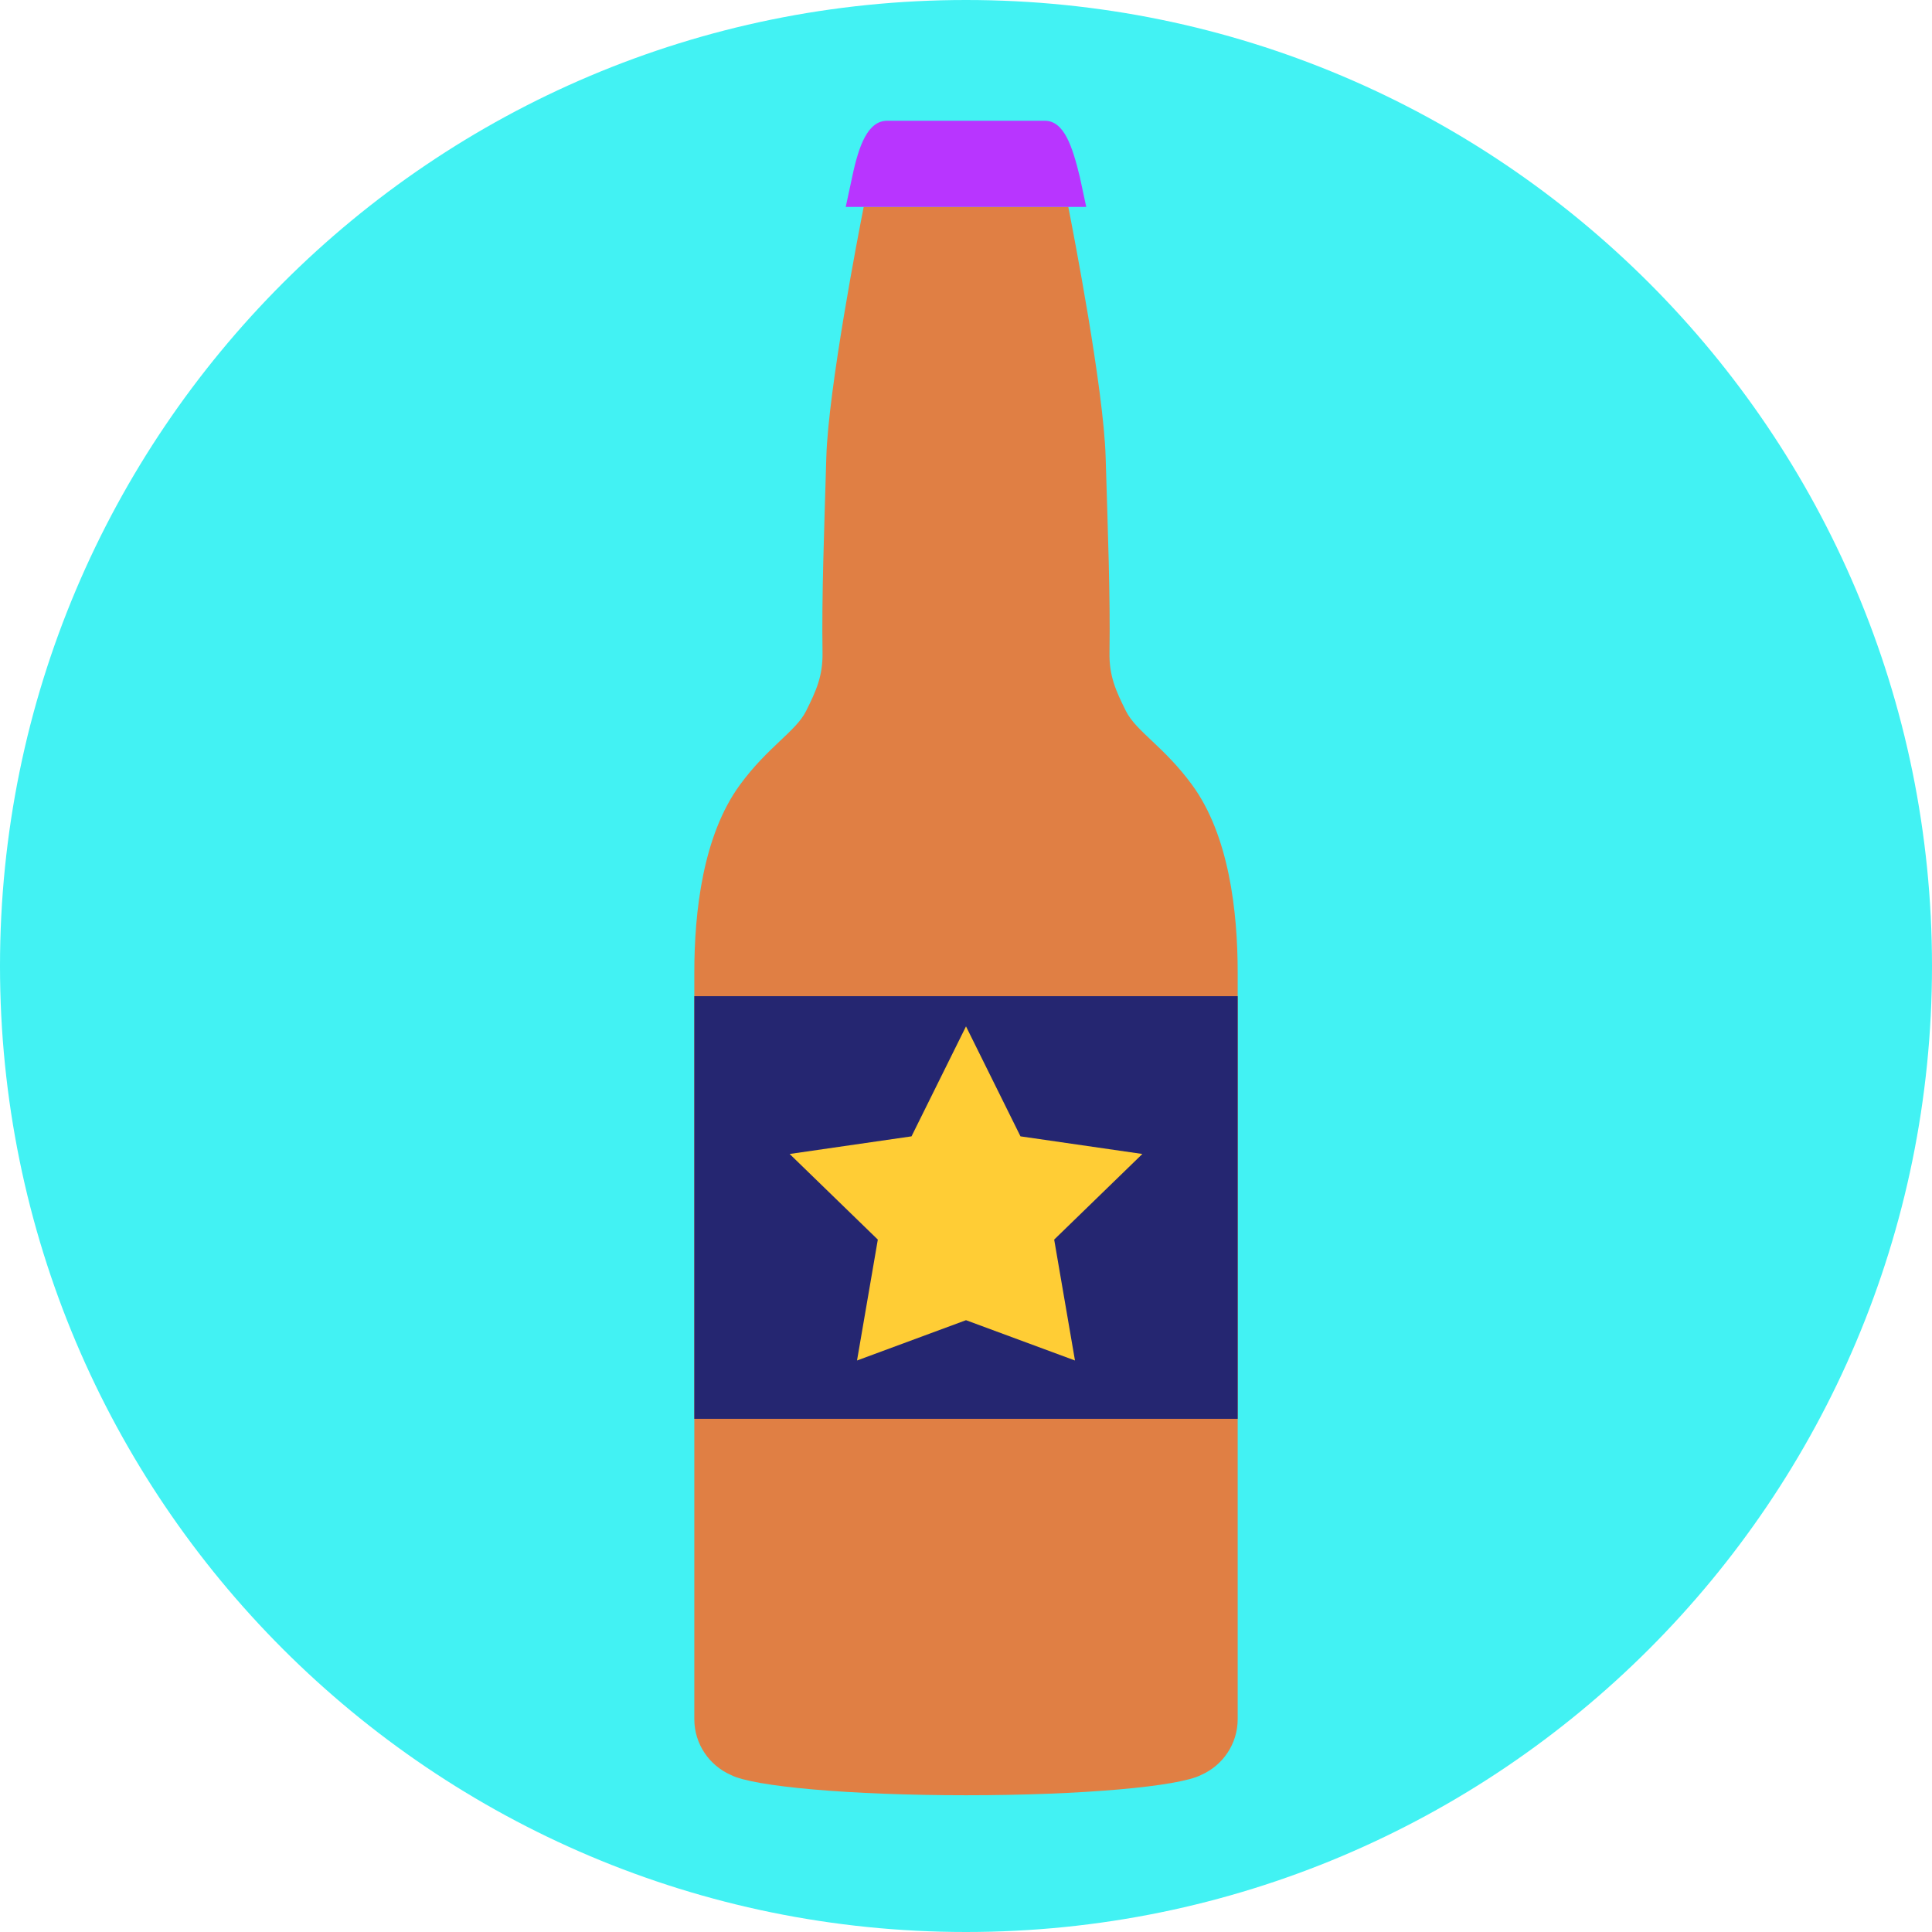
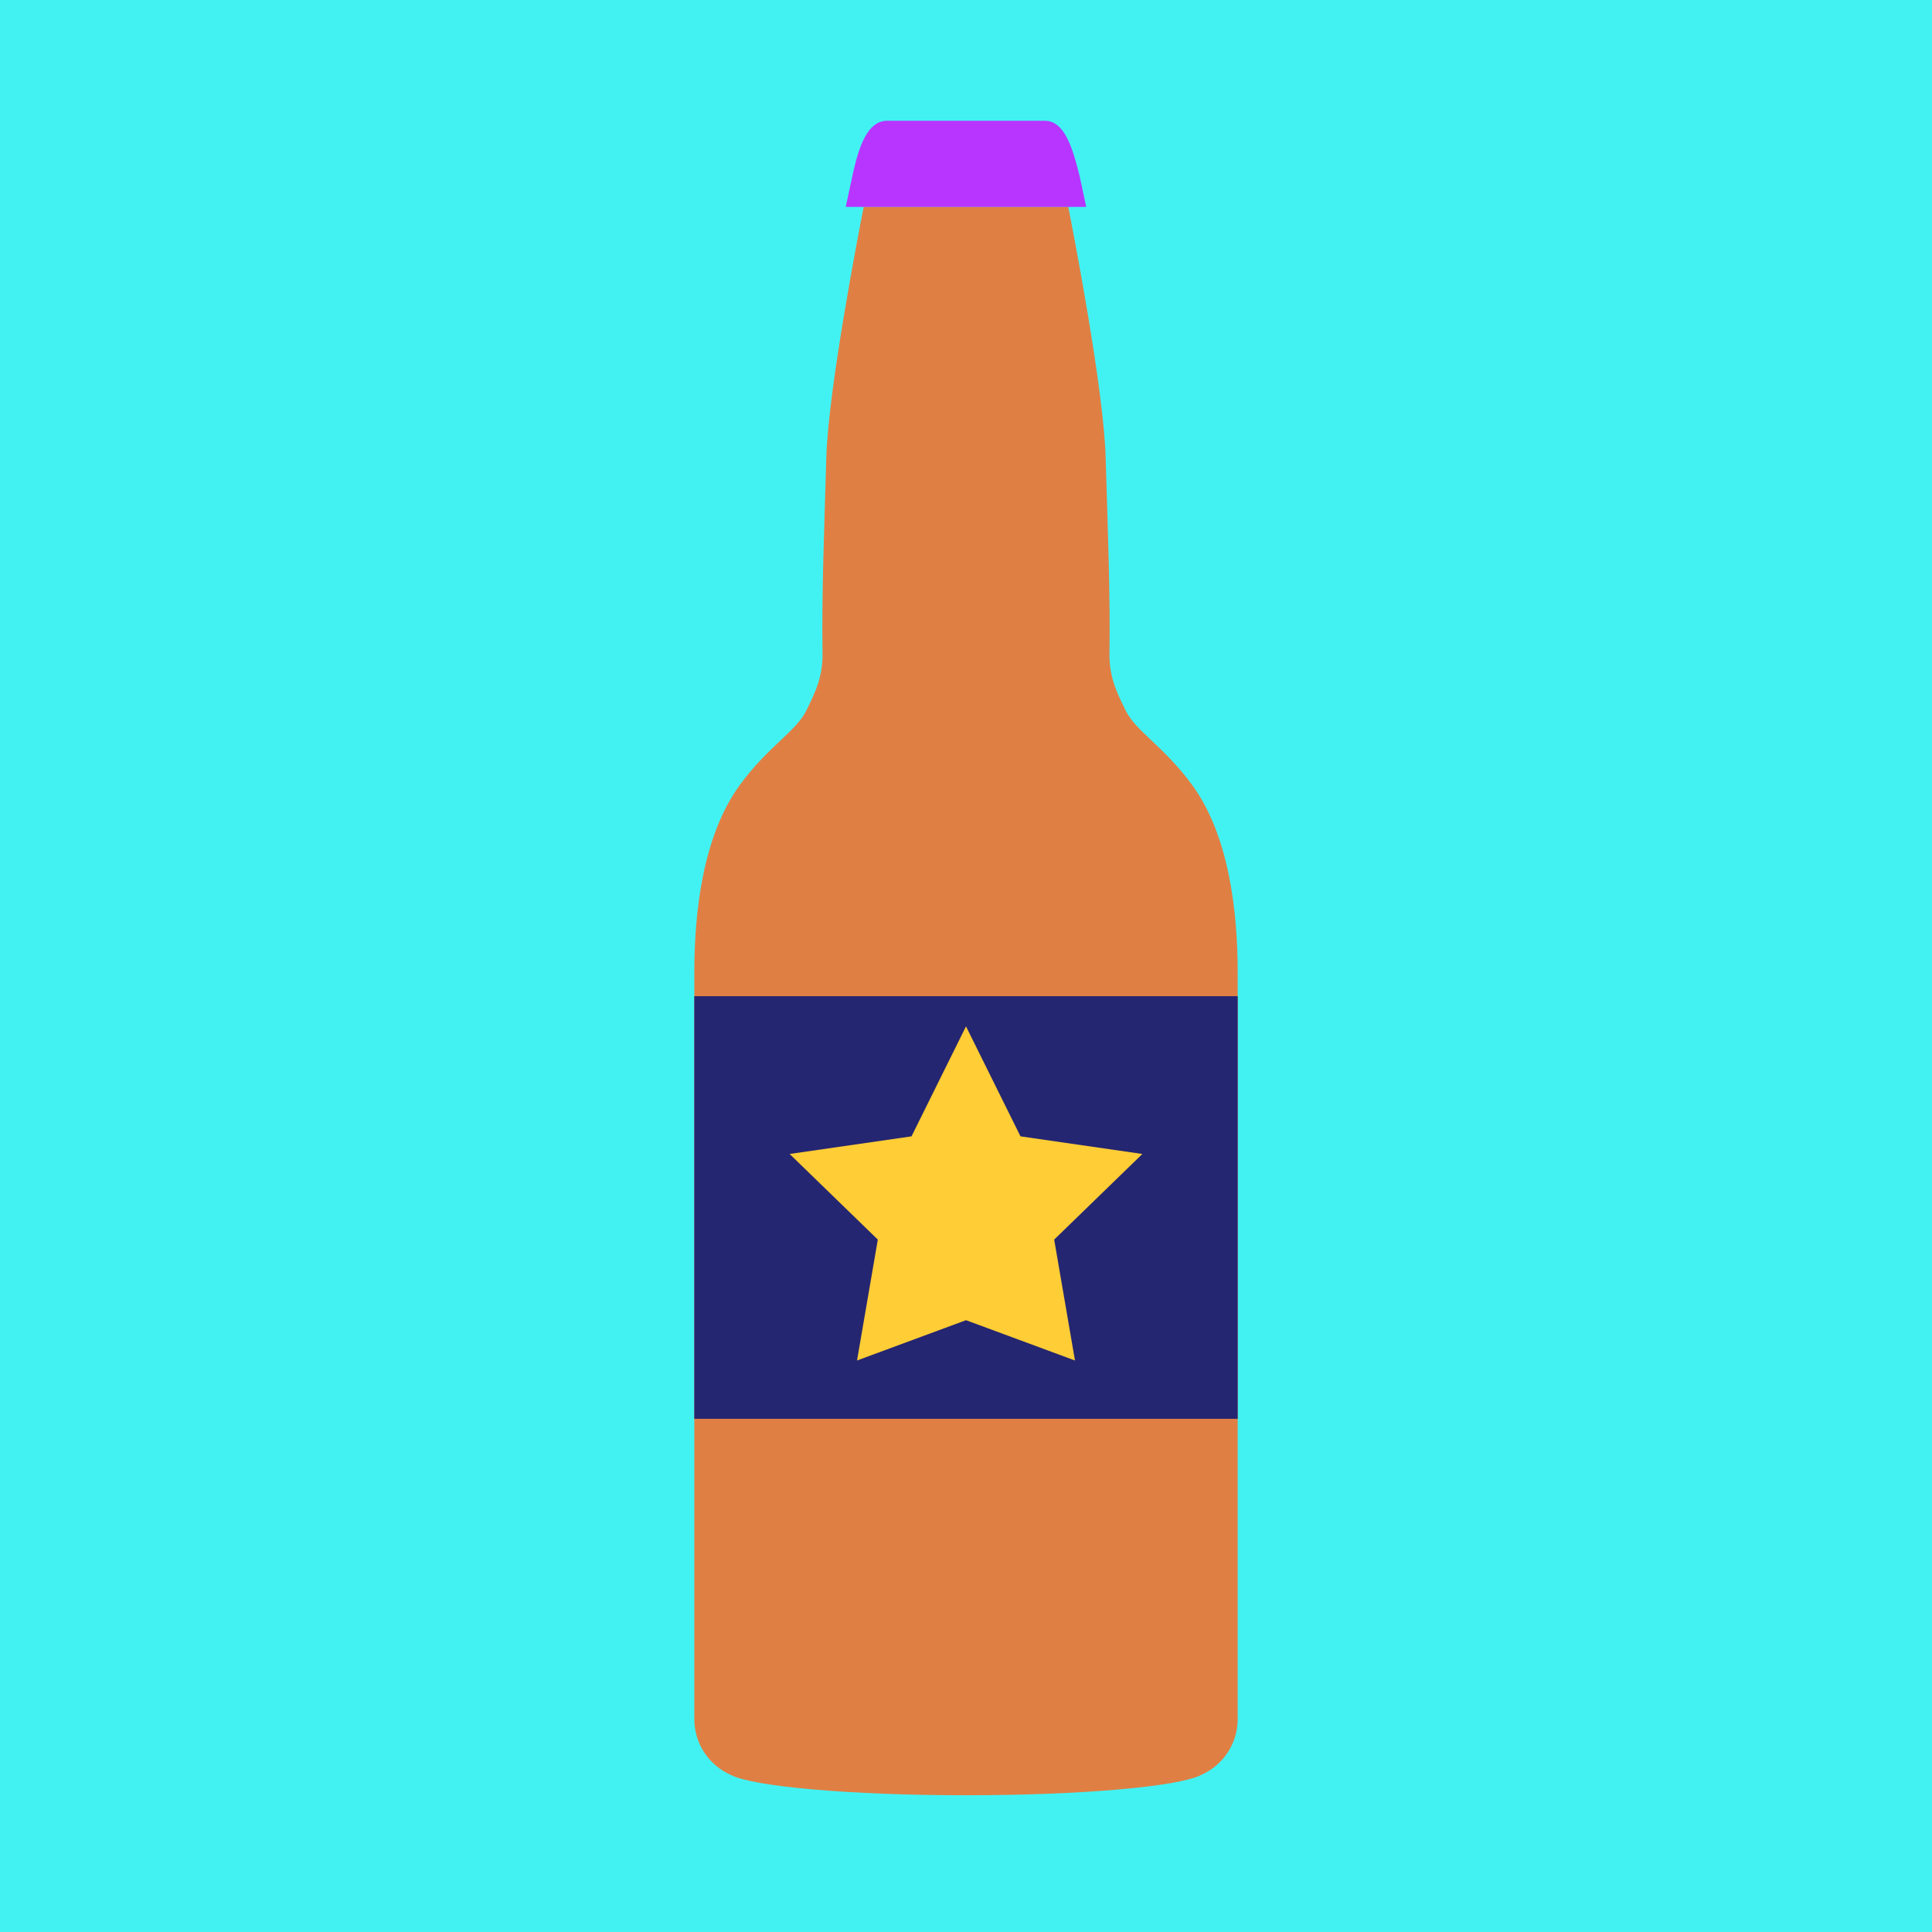
<svg xmlns="http://www.w3.org/2000/svg" width="64px" height="64px" viewBox="0 0 64 64" version="1.1">
  <defs />
  <g id="Elements" stroke="none" stroke-width="1" fill="none" fill-rule="evenodd">
-     <g id="UI-Kit" transform="translate(-152, -62)">
-       <g id="beerticon_bottle" transform="translate(152, 62)">
+     <g id="UI-Kit" transform="translate(-120, -62)">
+       <g id="beerticon_bottle" transform="translate(120, 62)">
        <g>
-           <path d="M32,64 C49.673,64 64,49.673 64,32 C64,14.327 49.673,0 32,0 C14.327,0 0,14.327 0,32 C0,49.673 14.327,64 32,64 Z" id="Oval-123" fill="#42F2F3" />
-           <g id="Imported-EPS-4" transform="translate(23, 4)">
-             <path d="M12.983,2.854 L12.389,2.854 C12.556,3.705 13.56,8.88 13.626,11.145 C13.699,13.618 13.782,15.724 13.753,17.621 C13.741,18.394 13.963,18.883 14.299,19.556 C14.636,20.229 15.561,20.733 16.486,21.995 C17.715,23.671 18,26.2 18,28.219 L18,52.948 C18,53.775 17.501,54.486 16.788,54.798 C16.052,55.182 12.845,55.47 9,55.47 C5.155,55.47 1.948,55.182 1.212,54.798 C0.499,54.486 0,53.775 0,52.948 L0,28.219 C0,26.2 0.285,23.671 1.514,21.995 C2.439,20.733 3.364,20.229 3.701,19.556 C4.037,18.883 4.259,18.394 4.247,17.621 C4.218,15.724 4.301,13.618 4.373,11.145 C4.44,8.88 5.443,3.705 5.611,2.854 L5.016,2.854" id="bottle" fill="#E07F44" />
-             <rect id="Rectangle-321" fill="#252671" x="0" y="29" width="18" height="14" />
-             <polygon id="score_icon" fill="#FFCD35" points="9 39.733 5.39 41.068 6.079 37.063 3.158 34.227 7.195 33.643 9 30 10.805 33.643 14.842 34.227 11.921 37.063 12.61 41.068 " />
-             <path d="M12.389,2.854 L12.983,2.854 L12.768,1.851 C12.523,0.848 12.249,0 11.609,0 L6.391,0 C5.751,0 5.451,0.81 5.232,1.851 L5.016,2.854 L5.611,2.854" id="cap" fill="#B835FF" />
+           <g>
+             <rect id="Rectangle-325" fill="#42F2F3" x="0" y="0" width="64" height="64" />
+             <g id="Imported-EPS-4" transform="translate(23, 4)">
+               <path d="M12.983,2.854 L12.389,2.854 C12.556,3.705 13.56,8.88 13.626,11.145 C13.699,13.618 13.782,15.724 13.753,17.621 C13.741,18.394 13.963,18.883 14.299,19.556 C14.636,20.229 15.561,20.733 16.486,21.995 C17.715,23.671 18,26.2 18,28.219 L18,52.948 C18,53.775 17.501,54.486 16.788,54.798 C16.052,55.182 12.845,55.47 9,55.47 C5.155,55.47 1.948,55.182 1.212,54.798 C0.499,54.486 0,53.775 0,52.948 L0,28.219 C0,26.2 0.285,23.671 1.514,21.995 C2.439,20.733 3.364,20.229 3.701,19.556 C4.037,18.883 4.259,18.394 4.247,17.621 C4.218,15.724 4.301,13.618 4.373,11.145 C4.44,8.88 5.443,3.705 5.611,2.854 L5.016,2.854" id="bottle" fill="#E07F44" />
+               <rect id="Rectangle-321" fill="#252671" x="0" y="29" width="18" height="14" />
+               <polygon id="score_icon" fill="#FFCD35" points="9 39.733 5.39 41.068 6.079 37.063 3.158 34.227 7.195 33.643 9 30 10.805 33.643 14.842 34.227 11.921 37.063 12.61 41.068 " />
+               <path d="M12.389,2.854 L12.983,2.854 L12.768,1.851 C12.523,0.848 12.249,0 11.609,0 L6.391,0 C5.751,0 5.451,0.81 5.232,1.851 L5.016,2.854 L5.611,2.854" id="cap" fill="#B835FF" />
+             </g>
          </g>
        </g>
      </g>
    </g>
  </g>
</svg>
